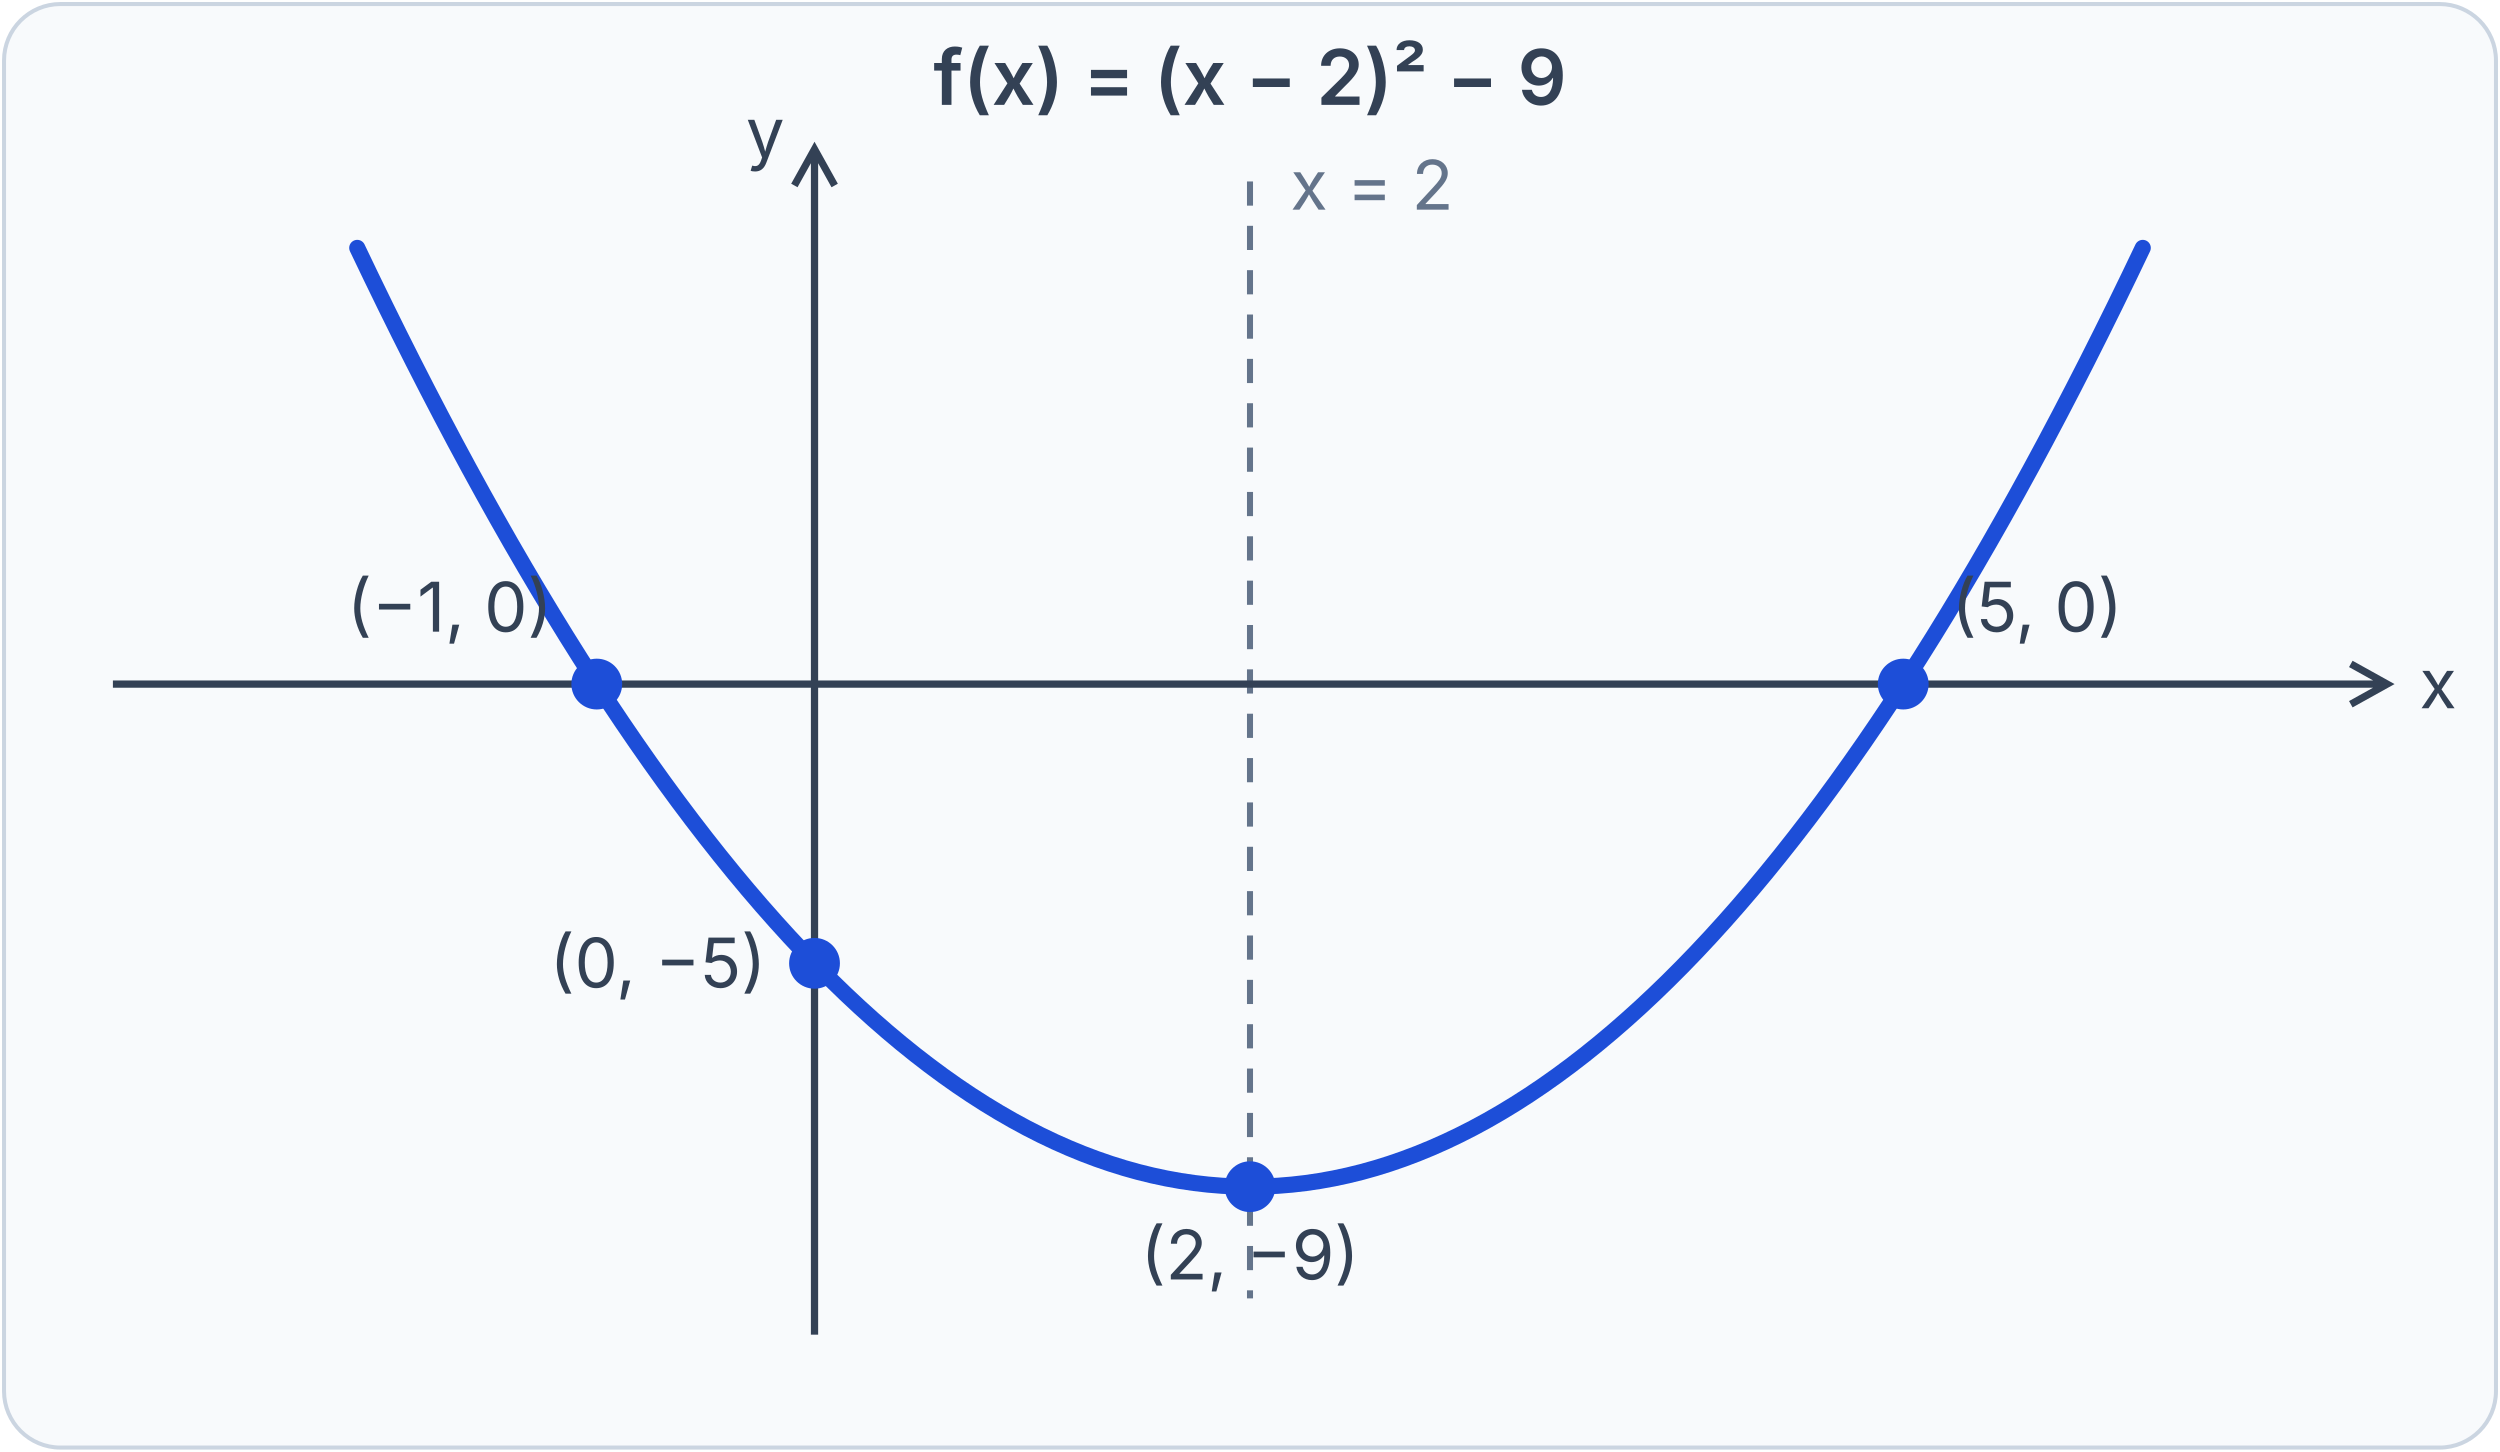
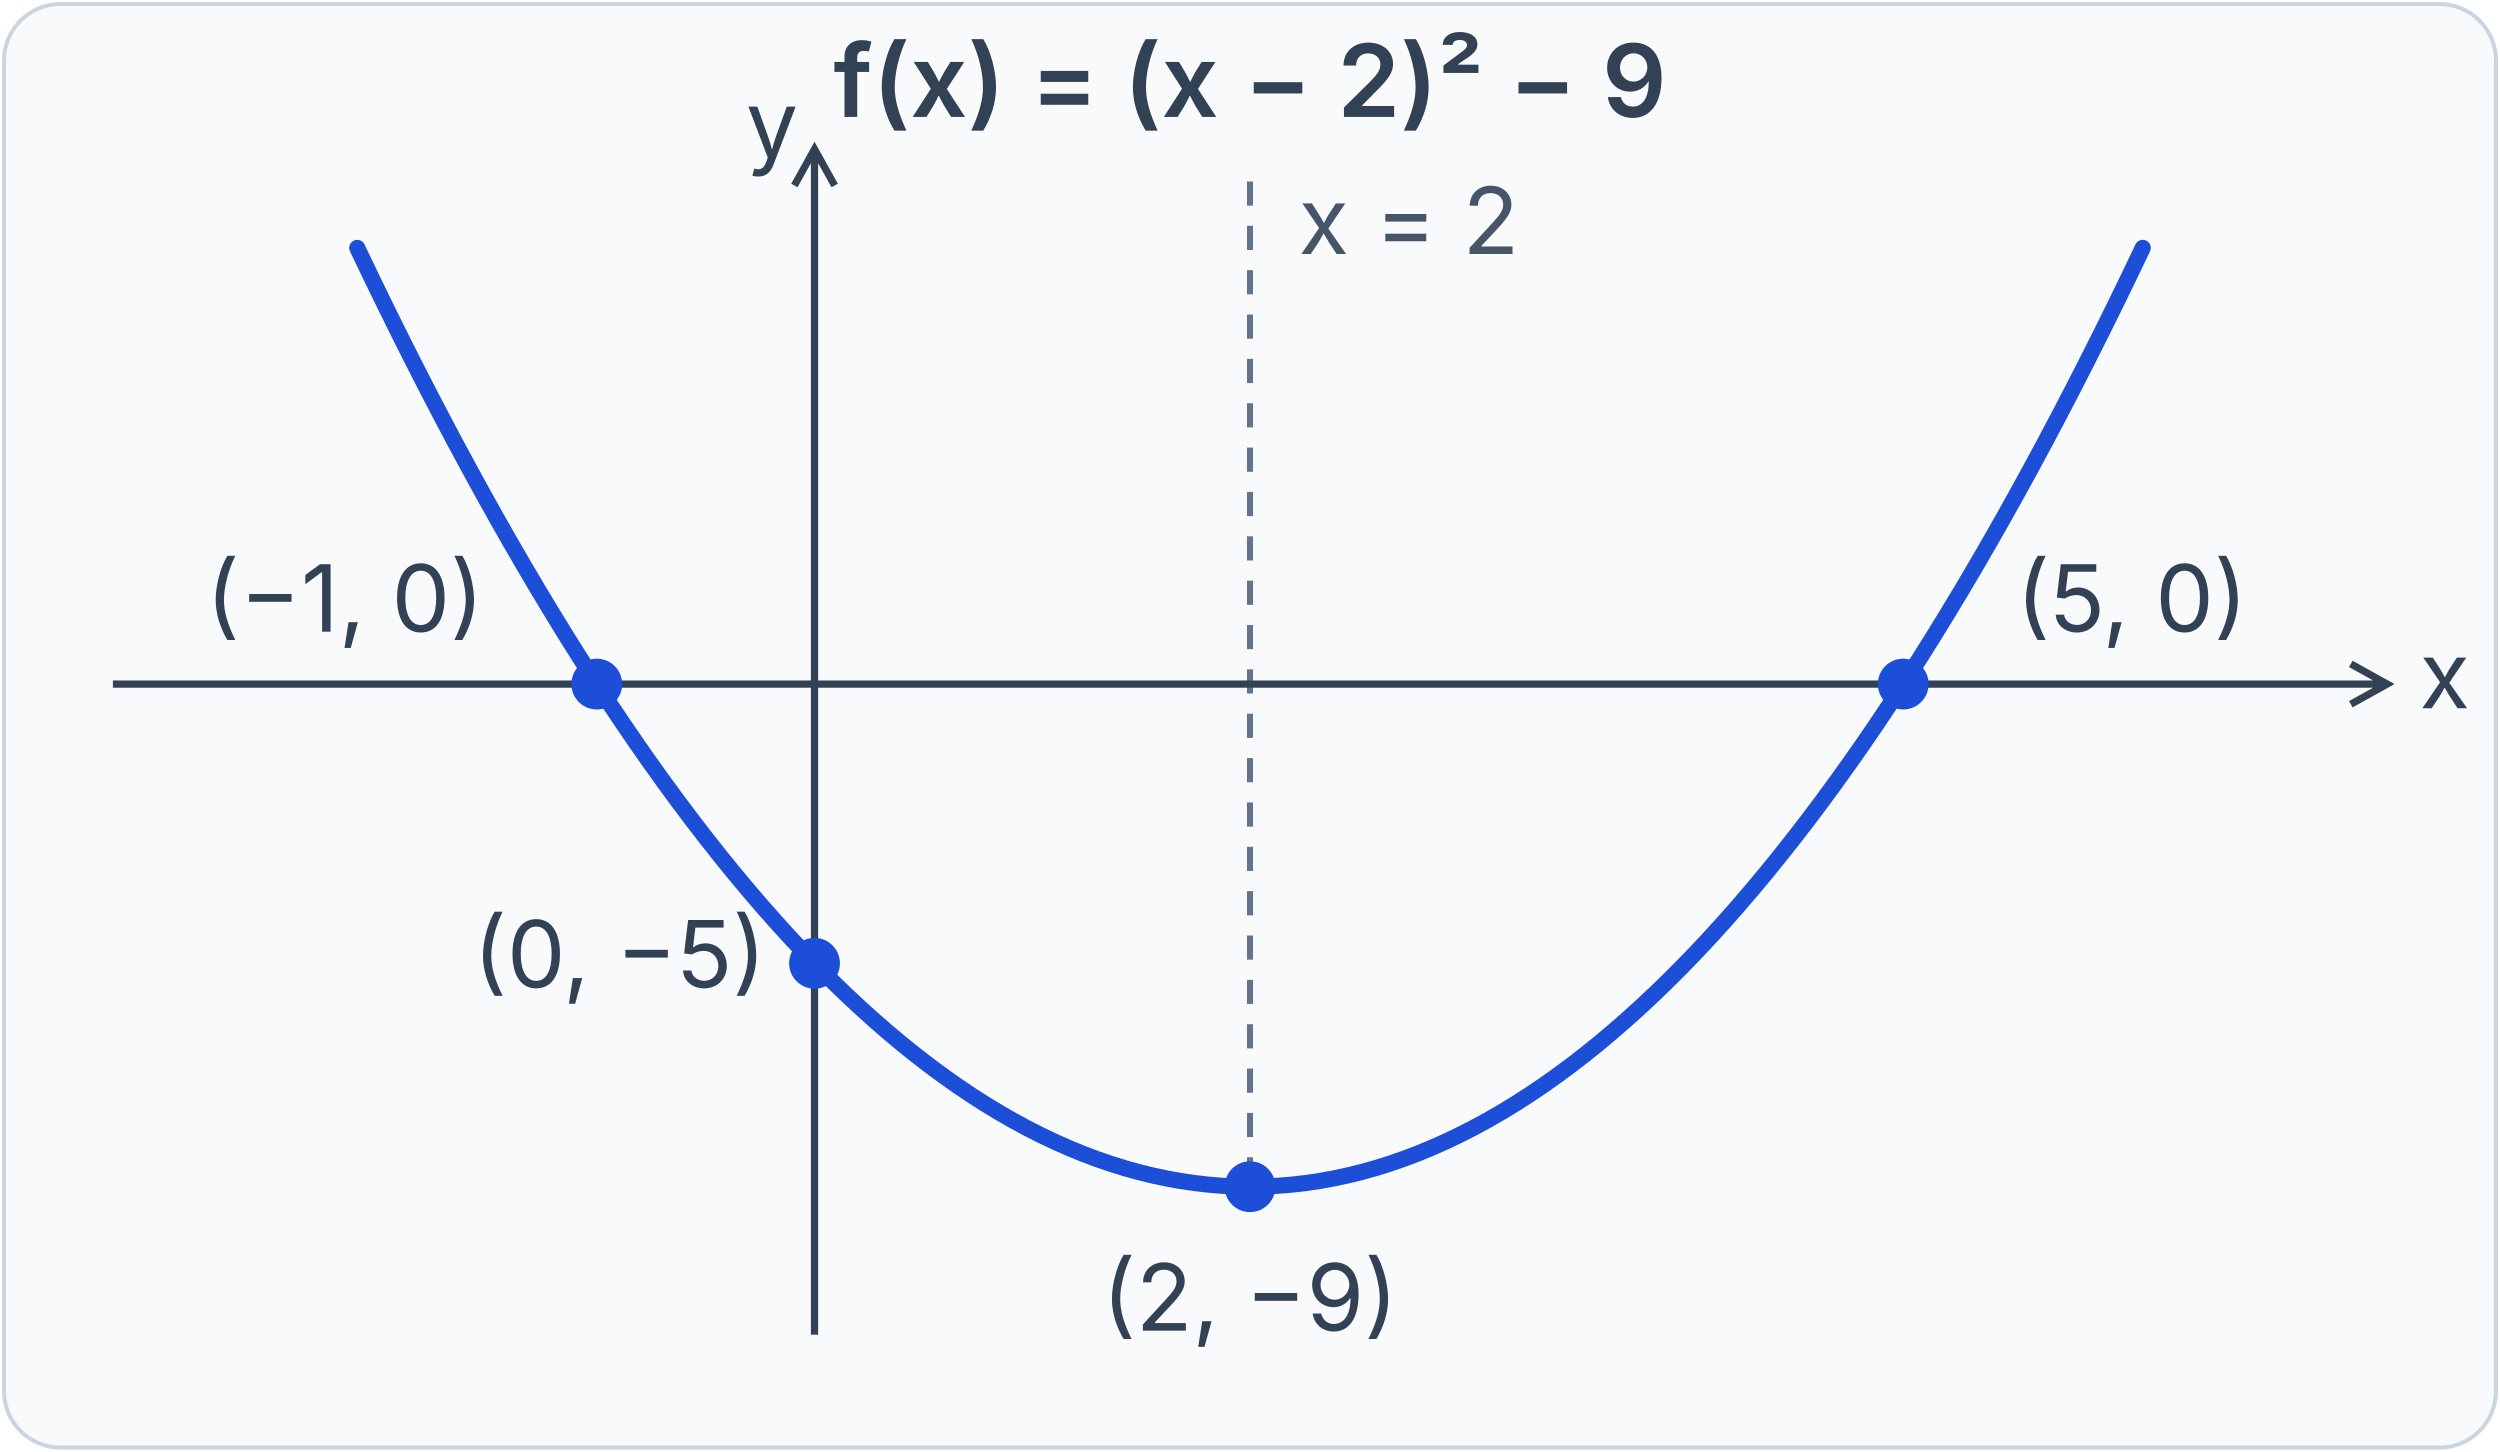
<svg xmlns="http://www.w3.org/2000/svg" width="620" height="360" viewBox="0 0 620 360" role="img" aria-labelledby="title description">
  <rect x="1" y="1" width="618" height="358" rx="14" fill="#f8fafc" stroke="#cbd5e1" />
-   <g font-family="Inter, system-ui, sans-serif" font-size="17">
-     <text x="310" y="26" text-anchor="middle" font-size="19" font-weight="600" fill="#334155">f(x) = (x − 2)² − 9</text>
-     <path d="M 310.00 45.00 L 310.00 322.00" stroke="#64748b" stroke-width="1.5" stroke-dasharray="6 5" />
-     <text x="320.00" y="52.00" text-anchor="start" fill="#64748b">x = 2</text>
+   <g font-family="Inter, system-ui, sans-serif" font-size="23">
+     <text x="310" y="29" text-anchor="middle" font-size="25" font-weight="600" fill="#334155">f(x) = (x − 2)² − 9</text>
+     <path d="M 310.00 45.00 V 294.30" stroke="#64748b" stroke-width="1.5" stroke-dasharray="6 5" />
+     <text x="322.00" y="63.00" text-anchor="start" fill="#475569">x = 2</text>
    <path d="M 28 169.65 H 592 m -9 -5 l 9 5 -9 5 M 202.00 331 V 37 m -5 9 l 5 -9 5 9" fill="none" stroke="#334155" stroke-width="1.8" />
    <text x="600.00" y="175.65" text-anchor="start" fill="#334155">x</text>
    <text x="185.00" y="39.00" text-anchor="start" fill="#334155">y</text>
    <path d="M 88.60 61.48 Q 310.00 527.12 531.40 61.48" fill="none" stroke="#1d4ed8" stroke-width="4" stroke-linecap="round" />
    <circle cx="148.00" cy="169.65" r="5.2" fill="#1d4ed8" stroke="#1d4ed8" stroke-width="2.2" />
-     <text x="137.00" y="156.65" text-anchor="end" fill="#334155">(−1, 0)</text>
+     <text x="120.00" y="156.65" text-anchor="end" fill="#334155">(−1, 0)</text>
    <circle cx="472.00" cy="169.65" r="5.2" fill="#1d4ed8" stroke="#1d4ed8" stroke-width="2.2" />
-     <text x="484.00" y="156.65" text-anchor="start" fill="#334155">(5, 0)</text>
+     <text x="500.00" y="156.65" text-anchor="start" fill="#334155">(5, 0)</text>
    <circle cx="202.00" cy="238.90" r="5.2" fill="#1d4ed8" stroke="#1d4ed8" stroke-width="2.2" />
    <text x="190.00" y="244.90" text-anchor="end" fill="#334155">(0, −5)</text>
    <circle cx="310.00" cy="294.30" r="5.2" fill="#1d4ed8" stroke="#1d4ed8" stroke-width="2.2" />
-     <text x="310.00" y="317.30" text-anchor="middle" fill="#334155">(2, −9)</text>
+     <text x="310.00" y="330.00" text-anchor="middle" fill="#334155">(2, −9)</text>
  </g>
</svg>
